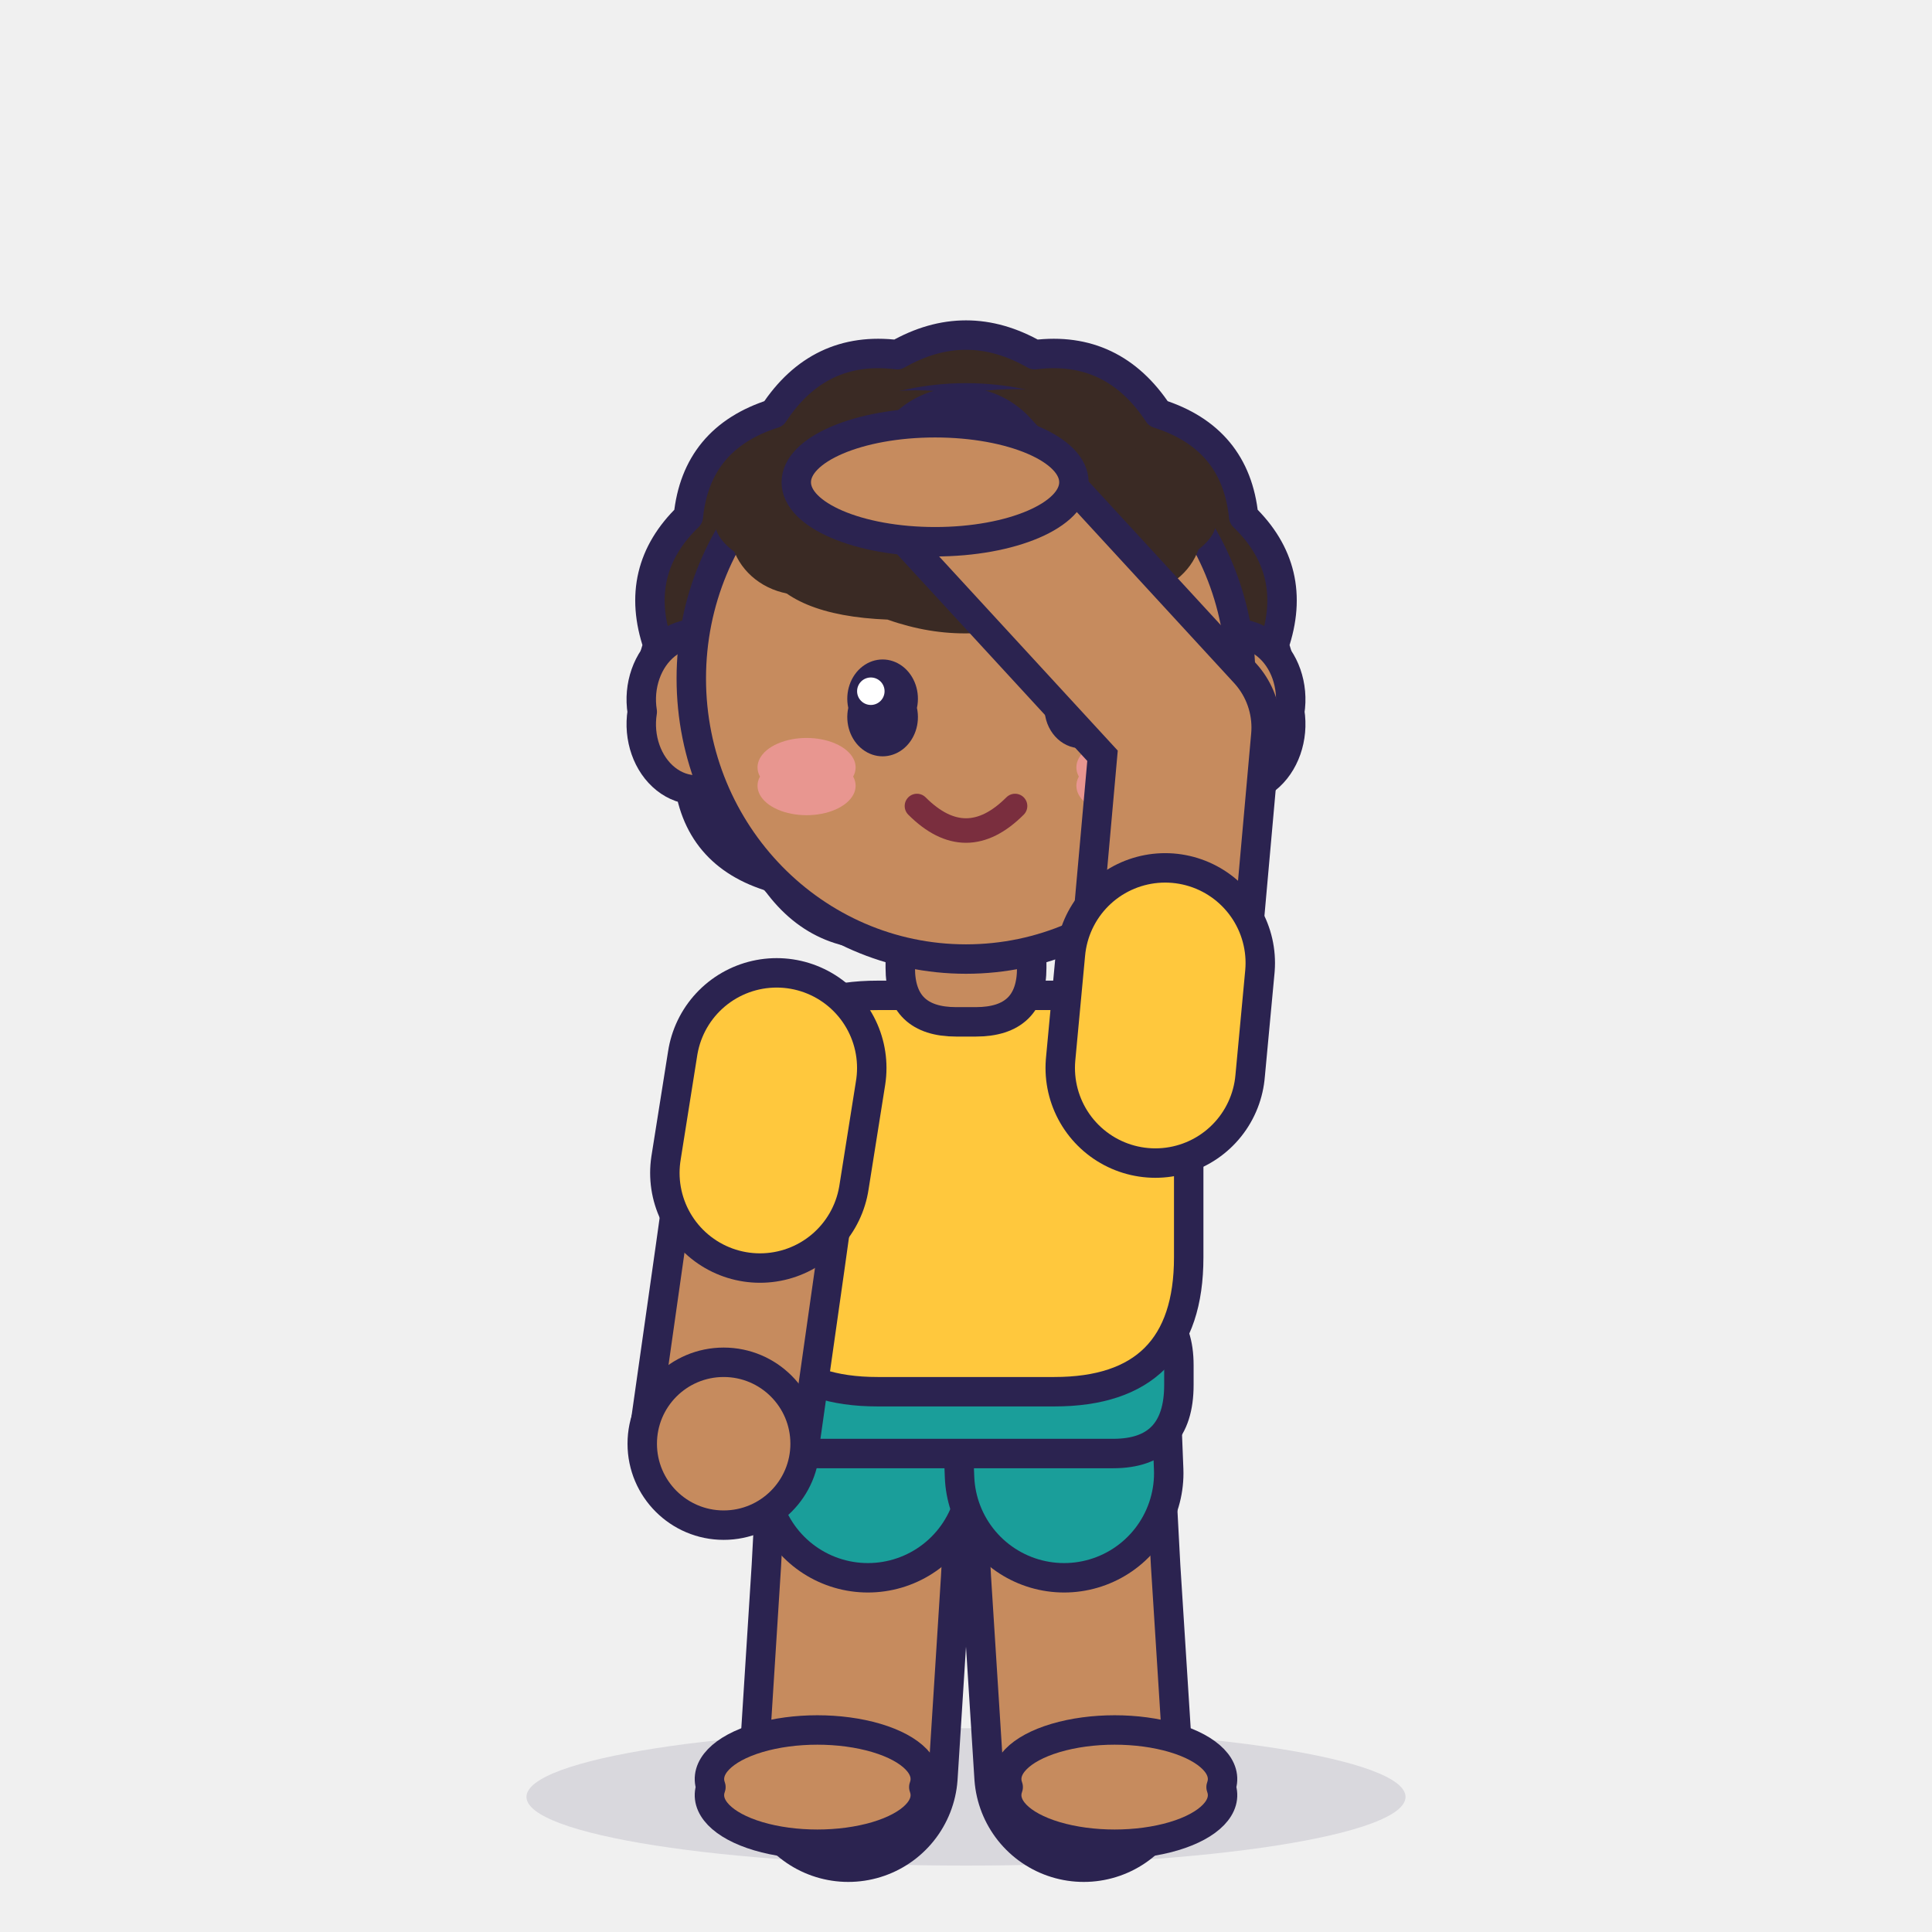
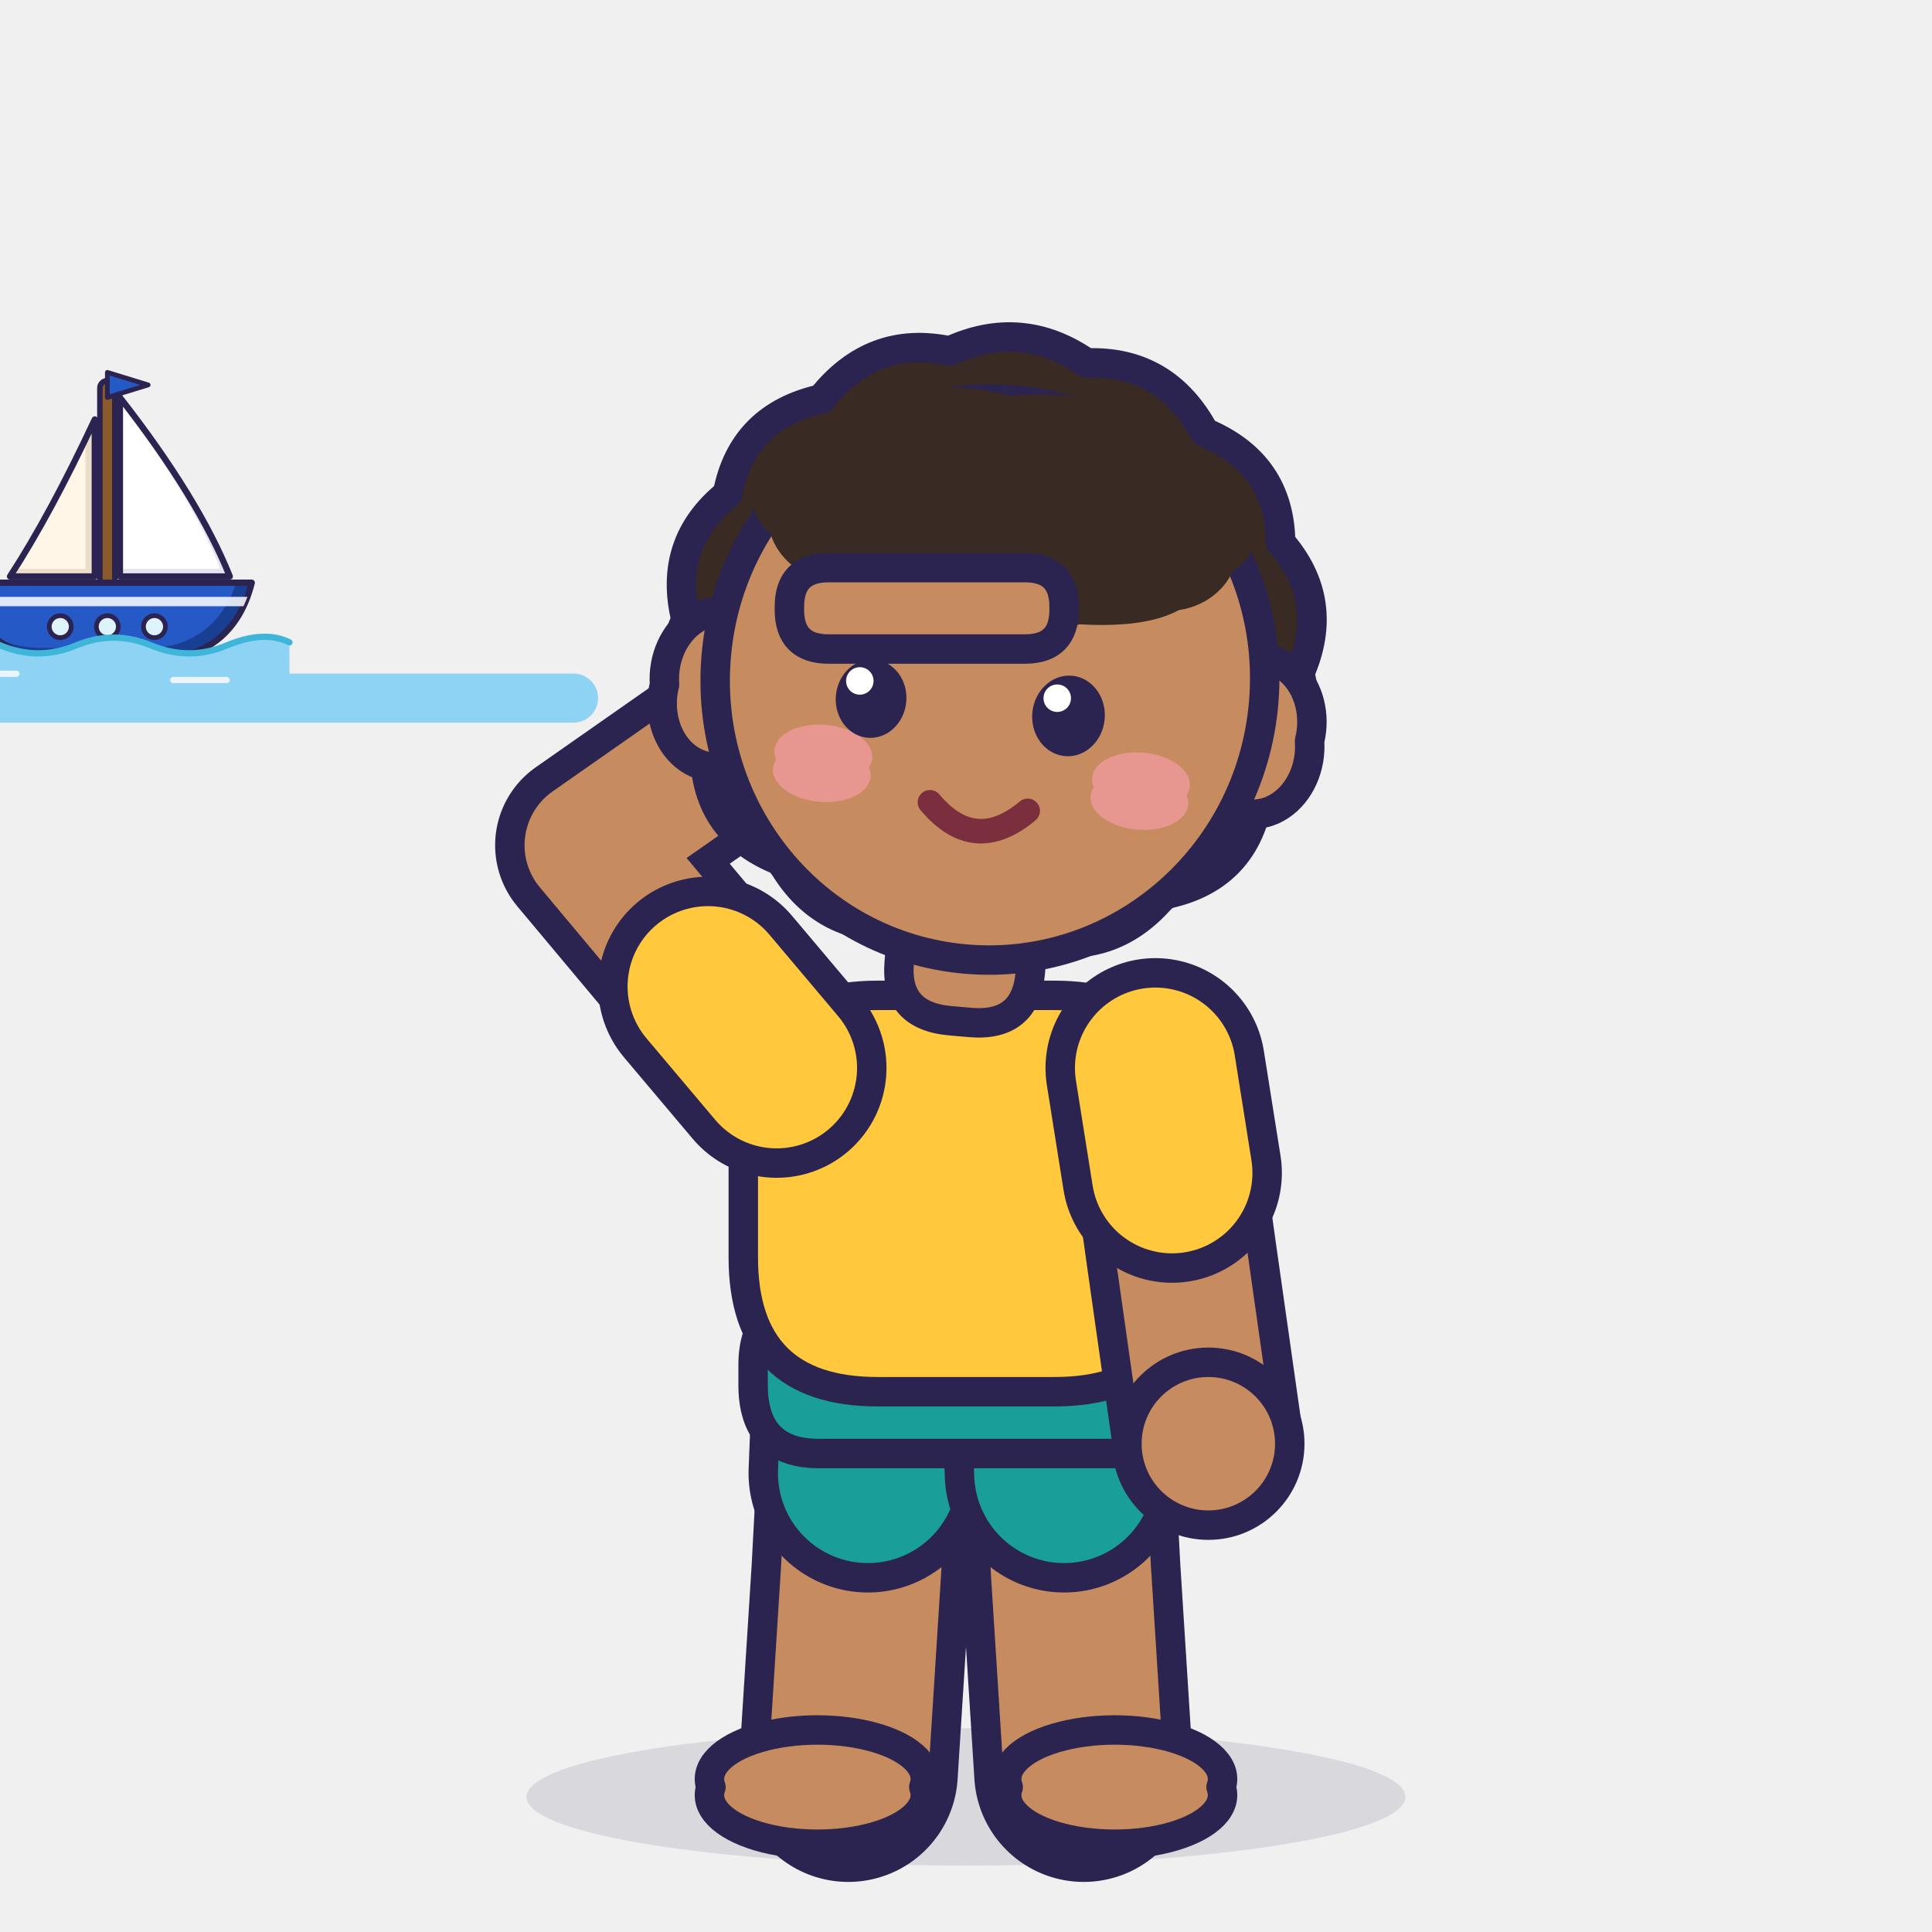
<svg xmlns="http://www.w3.org/2000/svg" viewBox="0 0 256 256" width="256" height="256">
  <g stroke-linejoin="round" stroke-linecap="round">
    <clipPath id="frame">
      <rect x="0" y="0" width="256" height="256" />
    </clipPath>
    <g clip-path="url(#frame)">
      <g transform="translate(128 238.1) scale(1.3)">
+         <path d="M -130 -112 L -40 -112" stroke="#8FD3F4" stroke-width="5" />
+         <g transform="translate(-108 -150) scale(0.16)">
+           <path d="M 128 40 L 128 170" fill="none" stroke="#2B2350" stroke-width="13" />
+           <path d="M 128 40 L 128 170" fill="none" stroke="#8A5A2B" stroke-width="6" />
+           <clipPath id="btc1">
+             <path d="M 136 46 Q 186 110 206 160 L 136 160 Z" />
+           </clipPath>
+           <path d="M 136 46 Q 186 110 206 160 L 136 160 Z" fill="#E7E2F0" />
+           <g clip-path="url(#btc1)">
+             <path d="M 136 46 Q 186 110 206 160 L 136 160 Z" fill="#FFFFFF" transform="translate(-6 -4.8)" />
+           </g>
+           <path d="M 136 46 Q 186 110 206 160 L 136 160 Z" fill="none" stroke="#2B2350" stroke-width="4" />
+           <clipPath id="btc2">
+             <path d="M 120 60 Q 92 120 66 160 L 120 160 Z" />
+           </clipPath>
+           <path d="M 120 60 Q 92 120 66 160 L 120 160 Z" fill="#EADFCB" />
+           <g clip-path="url(#btc2)">
+             <path d="M 120 60 Q 92 120 66 160 L 120 160 Z" fill="#FFF6E8" transform="translate(-6 -4.8)" />
+           </g>
+           <path d="M 120 60 Q 92 120 66 160 L 120 160 Z" fill="none" stroke="#2B2350" stroke-width="4" />
+           <path d="M 128 30 L 154 38 L 128 46 Z" fill="#2459C6" stroke="#2B2350" stroke-width="3" />
+           <clipPath id="btc3">
+             <path d="M 36 164 L 220 164 C 212 196, 190 212, 162 212 L 94 212 C 66 212, 44 196, 36 164 Z" />
+           </clipPath>
+           <path d="M 36 164 L 220 164 C 212 196, 190 212, 162 212 L 94 212 C 66 212, 44 196, 36 164 Z" fill="#183F92" />
+           <g clip-path="url(#btc3)">
+             <path d="M 36 164 L 220 164 C 212 196, 190 212, 162 212 L 94 212 C 66 212, 44 196, 36 164 Z" fill="#2459C6" transform="translate(-8 -6.4)" />
+           </g>
+           <path d="M 36 164 L 220 164 C 212 196, 190 212, 162 212 L 94 212 C 66 212, 44 196, 36 164 Z" fill="none" stroke="#2B2350" stroke-width="4" />
+           <g clip-path="url(#btc3)">
+             <path d="M 30 176 L 226 176" stroke="#FFFFFF" stroke-width="6" opacity="0.85" />
+           </g>
+           <path d="M 91 192 A 7 7 0 1 0 105 192 A 7 7 0 1 0 91 192 Z" fill="#DFF3FC" stroke="#2B2350" stroke-width="3" />
+           <path d="M 121 192 A 7 7 0 1 0 135 192 A 7 7 0 1 0 121 192 Z" fill="#DFF3FC" stroke="#2B2350" stroke-width="3" />
+           <path d="M 151 192 A 7 7 0 1 0 165 192 A 7 7 0 1 0 151 192 Z" fill="#DFF3FC" stroke="#2B2350" stroke-width="3" />
+           <path d="M 12 204 Q 36 194 60 204 T 108 204 T 156 204 T 204 204 T 244 202 L 244 234 Q 128 246 12 234 Z" fill="#8FD3F4" />
+           <path d="M 12 204 Q 36 194 60 204 T 108 204 T 156 204 T 204 204 T 244 202" fill="none" stroke="#3FB6D9" stroke-width="4" />
+           <path d="M 40 222 L 70 222 M 170 226 L 204 226" fill="none" stroke="#FFFFFF" stroke-width="4" opacity="0.8" />
+         </g>
        <ellipse cx="0" cy="0" rx="44.8" ry="7" fill="#2B2350" opacity="0.12" />
        <g transform="translate(0 0)">
          <path d="M -9.5 -45.6 L -10.7 -23 L -12 -2.5" fill="none" stroke="#2B2350" stroke-width="22.33" />
          <path d="M -9.5 -45.6 L -10.7 -23 L -12 -2.5" fill="none" stroke="#C68B5E" stroke-width="16.33" />
          <path d="M -9.5 -45.6 L -10 -33" fill="none" stroke="#2B2350" stroke-width="24.33" />
          <path d="M -9.5 -45.6 L -10 -33" fill="none" stroke="#1A9E9A" stroke-width="18.33" />
          <path d="M -26 -1 A 11 5 0 1 0 -4.3 -1 A 11 5 0 1 0 -26 -1 Z" fill="#C68B5E" stroke="#2B2350" stroke-width="3" />
          <path d="M 9.5 -45.6 L 10.7 -23 L 12 -2.5" fill="none" stroke="#2B2350" stroke-width="22.33" />
          <path d="M 9.5 -45.6 L 10.7 -23 L 12 -2.5" fill="none" stroke="#C68B5E" stroke-width="16.33" />
          <path d="M 9.5 -45.6 L 10 -33" fill="none" stroke="#2B2350" stroke-width="24.33" />
          <path d="M 9.5 -45.6 L 10 -33" fill="none" stroke="#1A9E9A" stroke-width="18.33" />
          <path d="M 4.3 -1 A 11 5 0 1 0 26 -1 A 11 5 0 1 0 4.3 -1 Z" fill="#C68B5E" stroke="#2B2350" stroke-width="3" />
          <path d="M -15 -50.7 L 15 -50.7 Q 21.7 -50.7 21.7 -44 L 21.7 -42 Q 21.7 -35 15 -35 L -15 -35 Q -21.7 -35 -21.7 -42 L -21.7 -44 Q -21.7 -50.7 -15 -50.7 Z" fill="#1A9E9A" stroke="#2B2350" stroke-width="3" />
          <g transform="rotate(0 0 -45.6)">
            <path d="M -9 -81.7 L 9 -81.7 Q 22.7 -81.7 22.7 -68 L 22.7 -55 Q 22.7 -41.3 9 -41.3 L -9 -41.3 Q -22.7 -41.3 -22.7 -55 L -22.7 -68 Q -22.7 -81.7 -9 -81.7 Z" fill="#FFC83D" stroke="#2B2350" stroke-width="3" />
-             <g transform="rotate(0 0 -86)">
+             <path d="M -19.3 -74.3 L -38.3 -97 L -4 -121" fill="none" stroke="#2B2350" stroke-width="19.39" />
+             <path d="M -19.3 -74.3 L -38.3 -97 L -4 -121" fill="none" stroke="#C68B5E" stroke-width="13.39" />
+             <path d="M -19.3 -74.3 L -26.3 -82.6" fill="none" stroke="#2B2350" stroke-width="22.39" />
+             <path d="M -19.3 -74.3 L -26.3 -82.6" fill="none" stroke="#FFC83D" stroke-width="16.39" />
+             <g transform="rotate(5 0 -86)">
              <path d="M -1 -94.4 L 1 -94.4 Q 6.7 -94.4 6.7 -89 L 6.7 -84.5 Q 6.7 -79 1 -79 L -1 -79 Q -6.7 -79 -6.7 -84.5 L -6.7 -89 Q -6.7 -94.4 -1 -94.4 Z" fill="#C68B5E" stroke="#2B2350" stroke-width="3" />
              <path d="M 31.4 -117.4 Q 34 -110 28.3 -104 Q 27.5 -96 19.6 -93.7 Q 15 -87 7 -88 Q 0 -83.5 -7 -88 Q -15 -87 -19.6 -93.7 Q -27.5 -96 -28.3 -104 Q -34 -110 -31.4 -117.4 Q -34 -125 -28.3 -130.5 Q -27.5 -138.5 -19.6 -141 Q -15 -148 -7 -147 Q 0 -151 7 -147 Q 15 -148 19.6 -141 Q 27.5 -138.5 28.3 -130.5 Q 34 -125 31.4 -117.4 Z" fill="#3A2A24" stroke="#2B2350" stroke-width="3" />
              <path d="M -33 -110.6 A 5.6 6.7 0 1 0 -22 -110.6 A 5.6 6.7 0 1 0 -33 -110.6 Z" fill="#C68B5E" stroke="#2B2350" stroke-width="3" />
              <path d="M 22 -110.6 A 5.6 6.7 0 1 0 33 -110.6 A 5.6 6.7 0 1 0 22 -110.6 Z" fill="#C68B5E" stroke="#2B2350" stroke-width="3" />
              <path d="M -28 -114 A 28 28.6 0 1 0 28 -114 A 28 28.6 0 1 0 -28 -114 Z" fill="#C68B5E" stroke="#2B2350" stroke-width="3" />
              <path d="M -24 -133 Q -25.3 -138 -16 -140 Q -10.3 -144.5 -0.4 -143 Q 9.4 -144.7 15 -140.5 Q 25 -138.6 23.6 -133.6 Q 28.5 -129 21 -125.6 Q 19 -120.7 8.6 -120.4 Q 0.5 -117 -8 -120 Q -18 -120.4 -20.7 -125.3 Q -28.4 -128.7 -24 -133 Z" fill="#3A2A24" />
              <path d="M -24 -130 A 7.3 6.7 0 1 0 -9.5 -130 A 7.3 6.7 0 1 0 -24 -130 Z" fill="#3A2A24" />
              <path d="M -15.7 -132 A 7.3 6.7 0 1 0 -1 -132 A 7.3 6.7 0 1 0 -15.7 -132 Z" fill="#3A2A24" />
              <path d="M -7.3 -134 A 7.3 6.7 0 1 0 7.3 -134 A 7.3 6.7 0 1 0 -7.3 -134 Z" fill="#3A2A24" />
              <path d="M 1 -132 A 7.3 6.7 0 1 0 15.7 -132 A 7.3 6.7 0 1 0 1 -132 Z" fill="#3A2A24" />
              <path d="M 9.5 -130 A 7.3 6.7 0 1 0 24 -130 A 7.3 6.7 0 1 0 9.5 -130 Z" fill="#3A2A24" />
              <path d="M -21 -104 A 5 3 0 1 0 -11.5 -104 A 5 3 0 1 0 -21 -104 Z" fill="#FF9DB0" opacity="0.6" />
              <path d="M 11.5 -104 A 5 3 0 1 0 21 -104 A 5 3 0 1 0 11.5 -104 Z" fill="#FF9DB0" opacity="0.6" />
-               <path d="M -12 -111 A 3.6 4 0 1 0 -5 -111 A 3.6 4 0 1 0 -12 -111 Z" fill="#2B2350" />
-               <circle cx="-9.7" cy="-112.7" r="1.4" fill="#FFFFFF" />
-               <path d="M 8 -111 A 3.6 4 0 1 0 15.4 -111 A 3.6 4 0 1 0 8 -111 Z" fill="#2B2350" />
-               <circle cx="10.4" cy="-112.7" r="1.4" fill="#FFFFFF" />
+               <path d="M -15.5 -111 A 3.6 4 0 1 0 -8.3 -111 A 3.6 4 0 1 0 -15.5 -111 Z" fill="#2B2350" />
+               <circle cx="-13.2" cy="-112.7" r="1.4" fill="#FFFFFF" />
+               <path d="M 4.6 -111 A 3.6 4 0 1 0 12 -111 A 3.6 4 0 1 0 4.6 -111 Z" fill="#2B2350" />
+               <circle cx="7" cy="-112.7" r="1.4" fill="#FFFFFF" />
              <path d="M -5 -101 Q 0 -96 5 -101" fill="none" stroke="#7A2E3E" stroke-width="2.5" />
            </g>
-             <path d="M -19.3 -74.3 L -22 -55 L -24.7 -36" fill="none" stroke="#2B2350" stroke-width="19.39" />
-             <path d="M -19.3 -74.3 L -22 -55 L -24.7 -36" fill="none" stroke="#C68B5E" stroke-width="13.39" />
-             <path d="M -19.3 -74.3 L -21 -63.6" fill="none" stroke="#2B2350" stroke-width="22.39" />
-             <path d="M -19.3 -74.3 L -21 -63.6" fill="none" stroke="#FFC83D" stroke-width="16.39" />
-             <path d="M -33 -36 A 8.3 8.3 0 1 0 -16.4 -36 A 8.3 8.3 0 1 0 -33 -36 Z" fill="#C68B5E" stroke="#2B2350" stroke-width="3" />
-             <path d="M 19.3 -74.3 L 22.4 -109 L -0.6 -134" fill="none" stroke="#2B2350" stroke-width="19.39" />
-             <path d="M 19.3 -74.3 L 22.4 -109 L -0.6 -134" fill="none" stroke="#C68B5E" stroke-width="13.39" />
-             <path d="M 19.3 -74.3 L 20.3 -85" fill="none" stroke="#2B2350" stroke-width="22.39" />
-             <path d="M 19.3 -74.3 L 20.3 -85" fill="none" stroke="#FFC83D" stroke-width="16.39" />
-             <path d="M -17.3 -134 A 14 6 0 1 0 11 -134 A 14 6 0 1 0 -17.3 -134 Z" fill="#C68B5E" stroke="#2B2350" stroke-width="3" />
+             <path d="M 19.3 -74.3 L 22 -55 L 24.7 -36" fill="none" stroke="#2B2350" stroke-width="19.39" />
+             <path d="M 19.3 -74.3 L 22 -55 L 24.7 -36" fill="none" stroke="#C68B5E" stroke-width="13.39" />
+             <path d="M 19.3 -74.3 L 21 -63.6" fill="none" stroke="#2B2350" stroke-width="22.39" />
+             <path d="M 19.3 -74.3 L 21 -63.6" fill="none" stroke="#FFC83D" stroke-width="16.39" />
+             <path d="M 16.4 -36 A 8.3 8.3 0 1 0 33 -36 A 8.3 8.3 0 1 0 16.4 -36 Z" fill="#C68B5E" stroke="#2B2350" stroke-width="3" />
+             <path d="M -14 -125.3 L 6 -125.3 Q 10 -125.3 10 -121.3 L 10 -121 Q 10 -117 6 -117 L -14 -117 Q -18 -117 -18 -121 L -18 -121.3 Q -18 -125.3 -14 -125.3 Z" fill="#C68B5E" stroke="#2B2350" stroke-width="3" />
          </g>
        </g>
      </g>
    </g>
  </g>
</svg>
